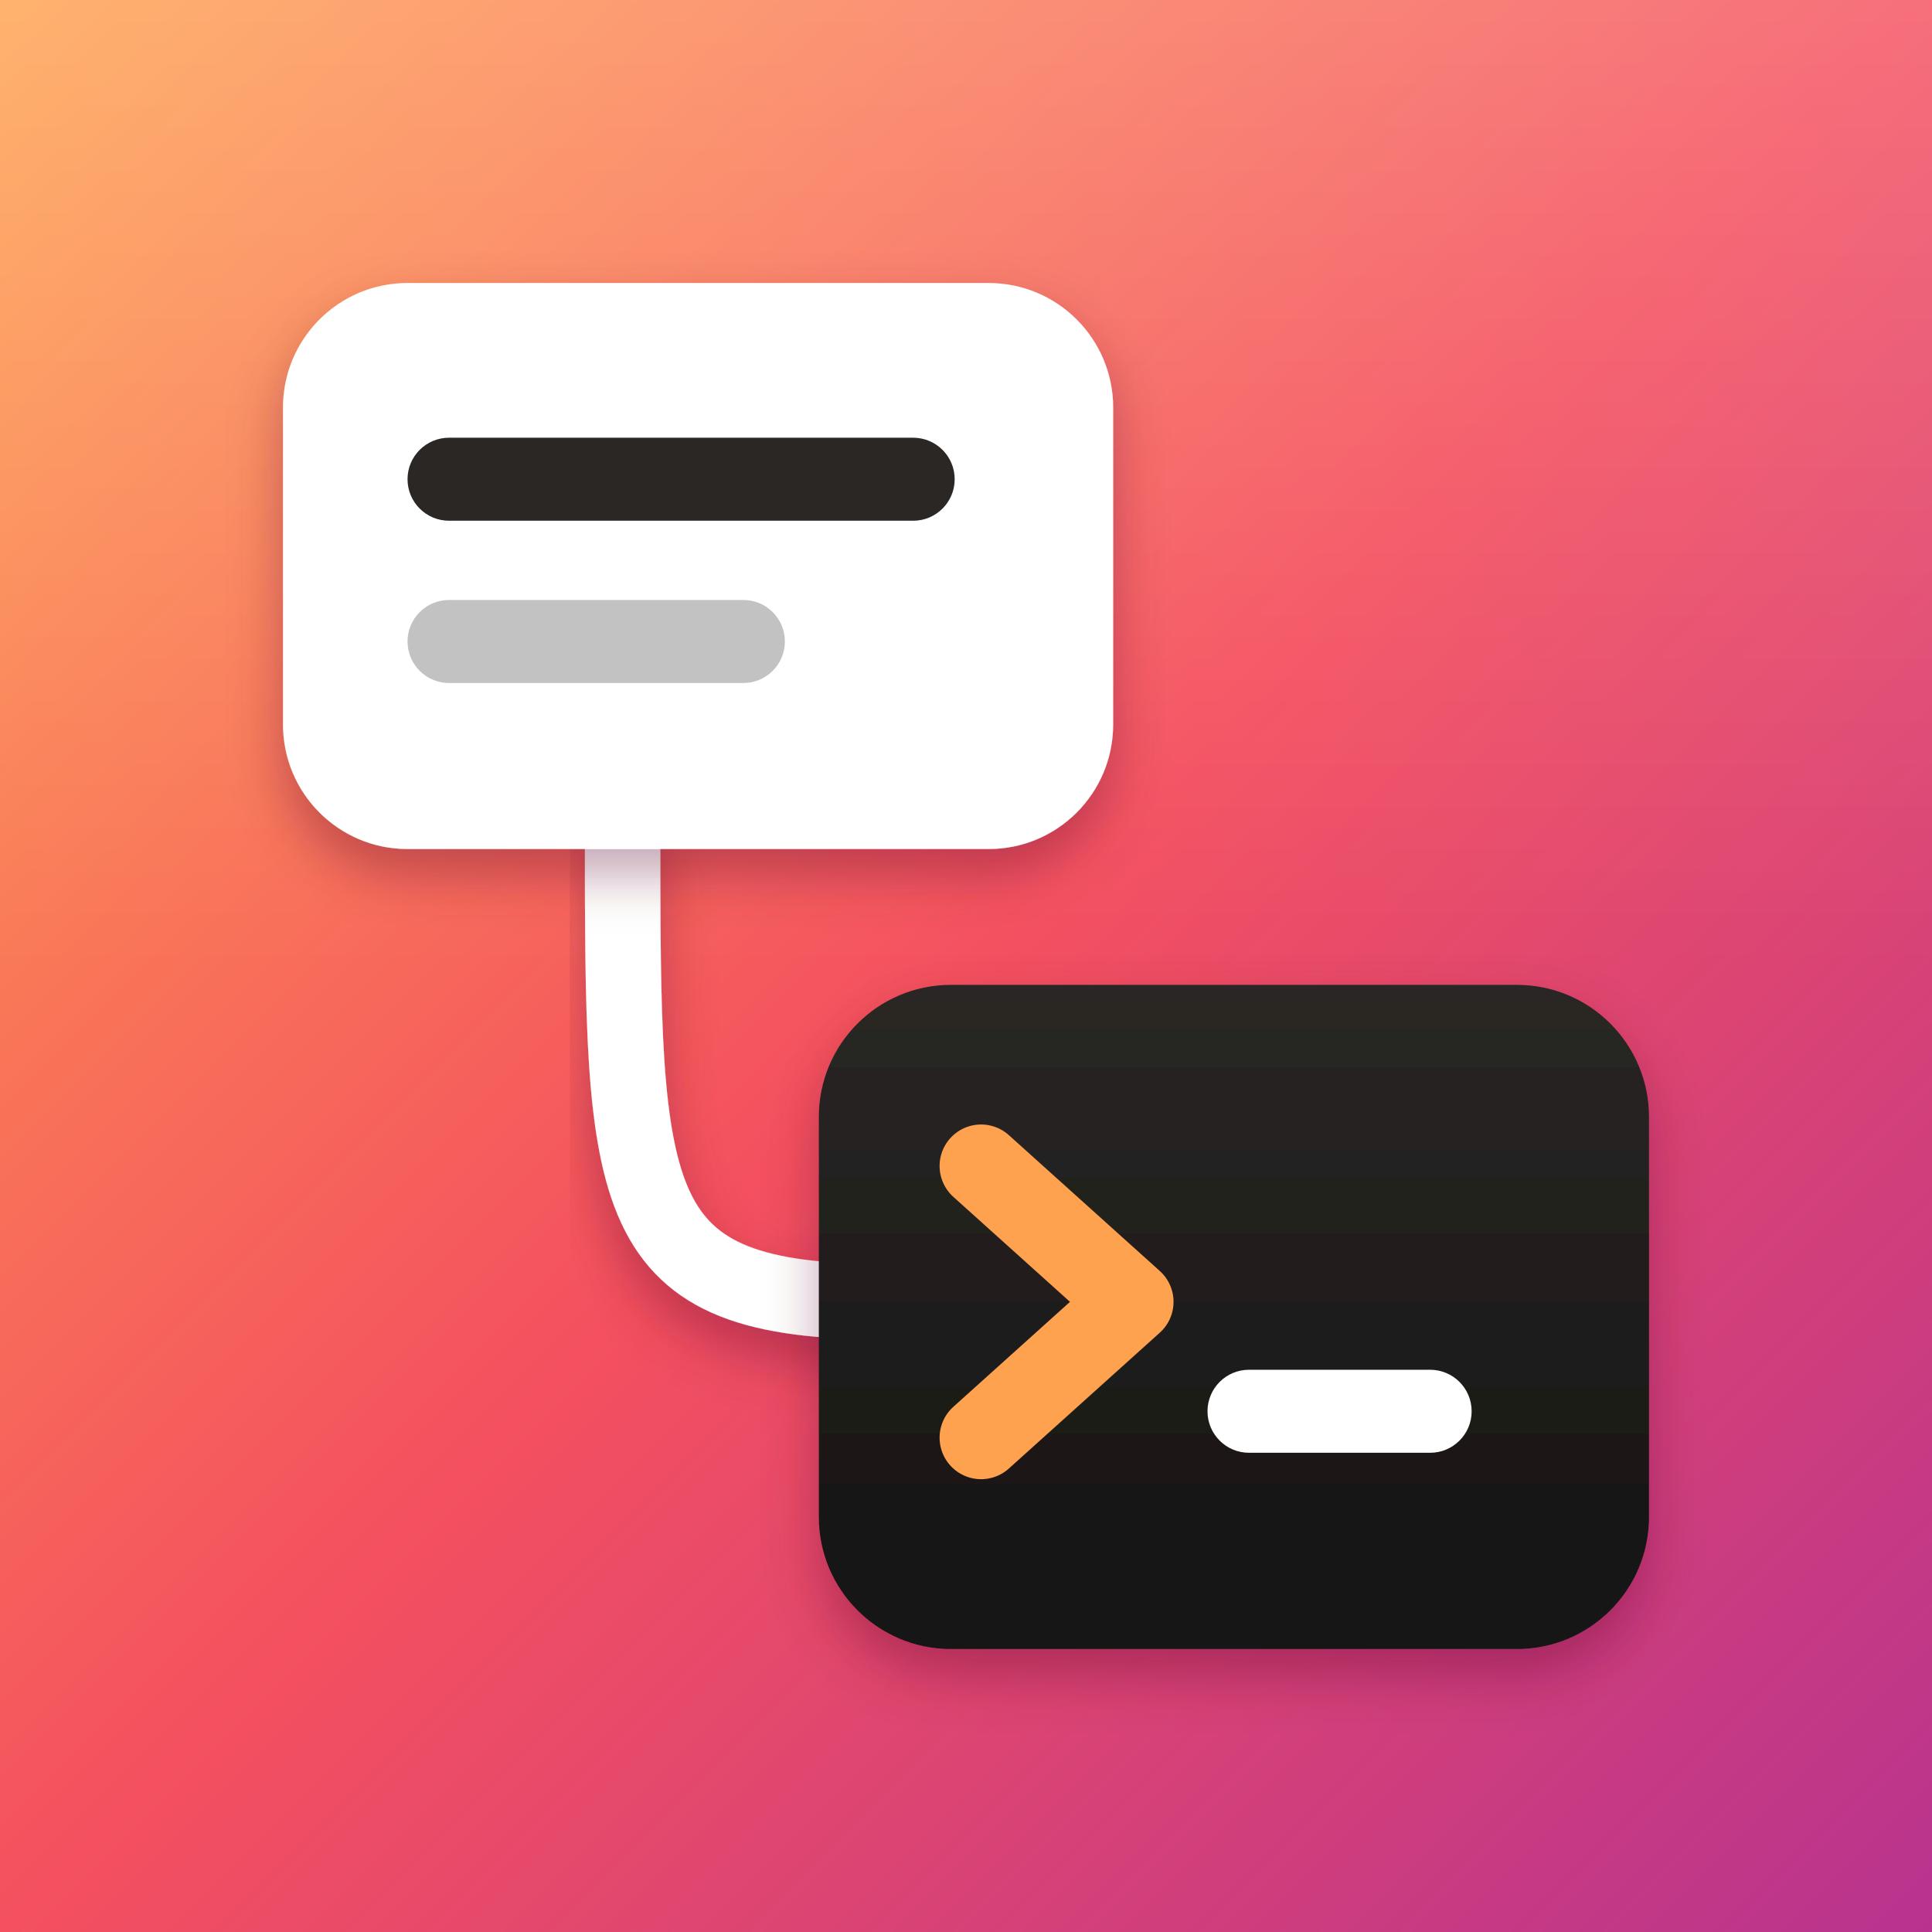
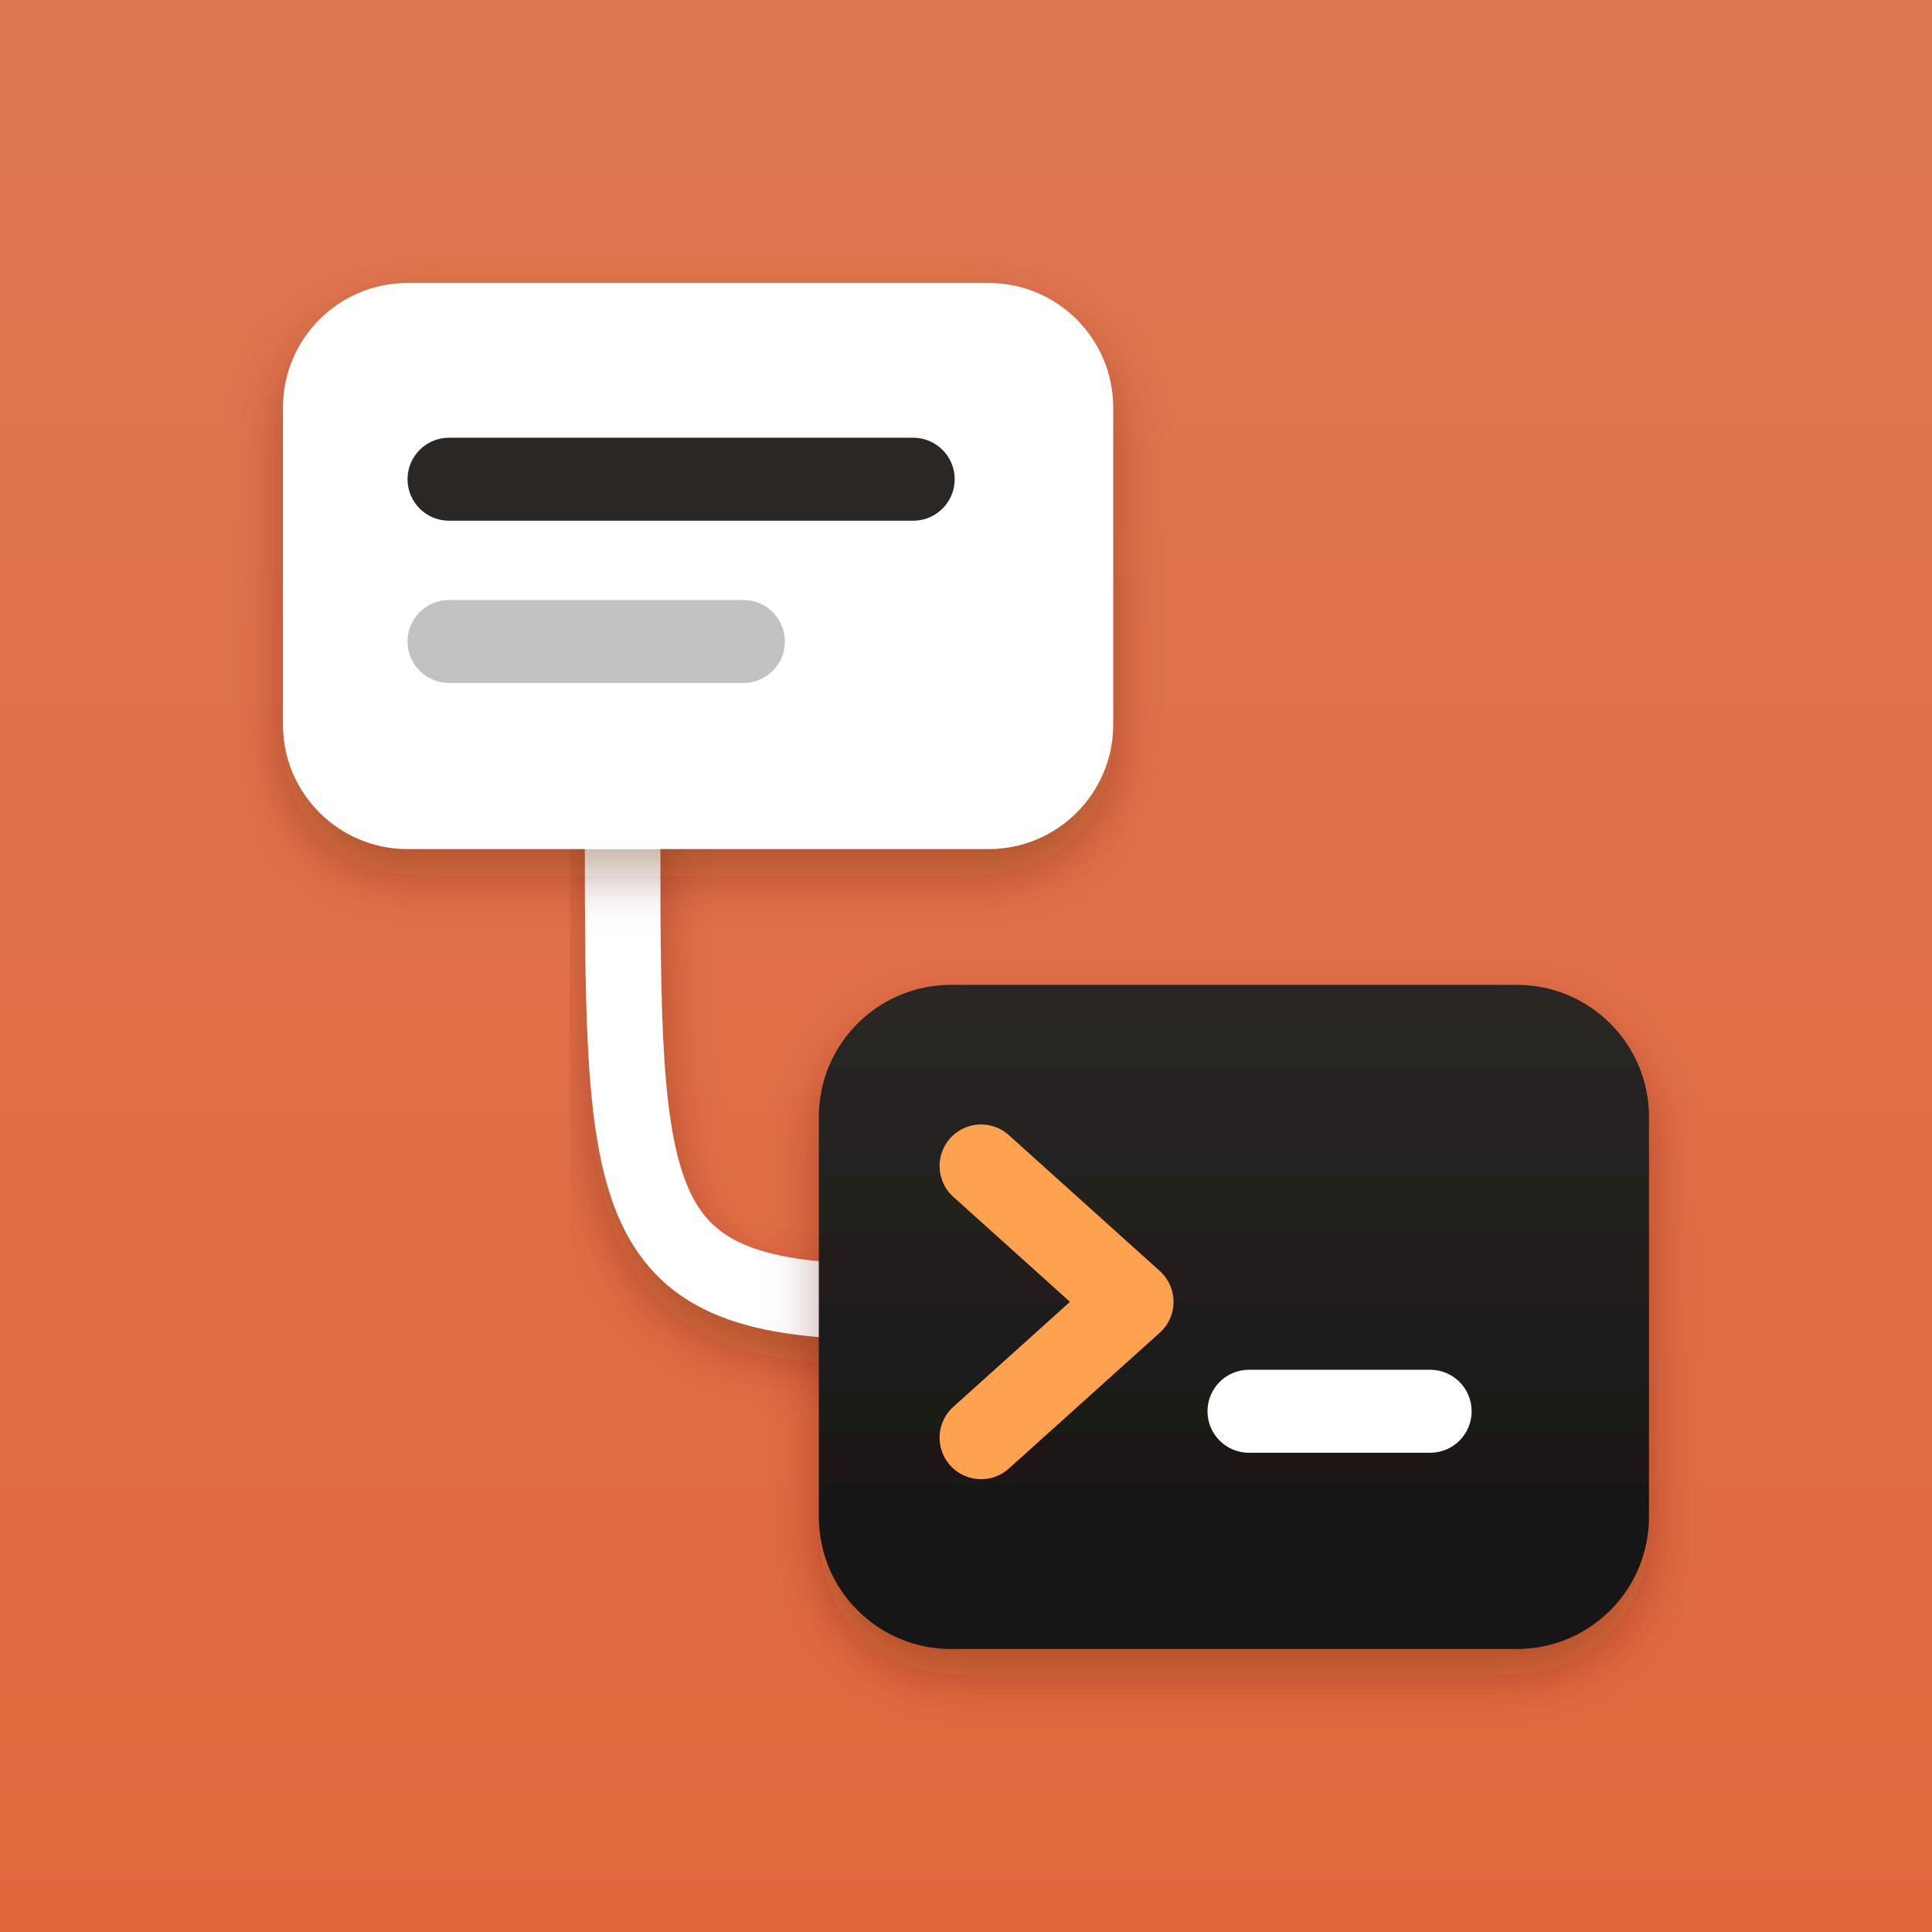
<svg xmlns="http://www.w3.org/2000/svg" width="1024" height="1024" viewBox="0 0 1024 1024">
  <defs>
-     <linearGradient id="bg" x1="0" y1="0" x2="1" y2="1">
-       <stop offset="0" stop-color="#ffa24f" />
-       <stop offset="0.5" stop-color="#f4505f" />
-       <stop offset="1" stop-color="#b8338f" />
-     </linearGradient>
-     <linearGradient id="sheen" x1="0" y1="0" x2="0" y2="1">
-       <stop offset="0" stop-color="#ffffff" stop-opacity="0.18" />
-       <stop offset="0.5" stop-color="#ffffff" stop-opacity="0" />
+     <linearGradient id="bg" x1="0" y1="0" x2="0" y2="1">
+       <stop offset="0" stop-color="#de7751" />
+       <stop offset="1" stop-color="#e1683d" />
    </linearGradient>
    <linearGradient id="term" x1="0" y1="0" x2="0" y2="1">
      <stop offset="0" stop-color="#2a2725" />
      <stop offset="1" stop-color="#141312" />
    </linearGradient>
    <filter id="lift" x="-20%" y="-20%" width="140%" height="150%">
-       <feDropShadow dx="0" dy="14" stdDeviation="14" flood-color="#5a0f2e" flood-opacity="0.35" />
+       <feDropShadow dx="0" dy="14" stdDeviation="14" flood-color="#5a2410" flood-opacity="0.35" />
    </filter>
  </defs>
  <rect width="1024" height="1024" fill="url(#bg)" />
-   <rect width="1024" height="1024" fill="url(#sheen)" />
  <path d="M 330 440 C 330 640, 330 690, 470 690" fill="none" stroke="#ffffff" stroke-width="40" stroke-linecap="round" filter="url(#lift)" />
  <g filter="url(#lift)">
    <rect x="150" y="150" width="440" height="300" rx="66" fill="#ffffff" />
  </g>
  <rect x="216" y="232" width="290" height="44" rx="22" fill="#2a2725" />
  <rect x="216" y="318" width="200" height="44" rx="22" fill="#2a2725" fill-opacity="0.28" />
  <g filter="url(#lift)">
    <rect x="434" y="522" width="440" height="352" rx="70" fill="url(#term)" />
  </g>
  <path d="M 520 618 L 600 690 L 520 762" fill="none" stroke="#ffa24f" stroke-width="44" stroke-linecap="round" stroke-linejoin="round" />
  <rect x="640" y="726" width="140" height="44" rx="22" fill="#ffffff" />
</svg>
